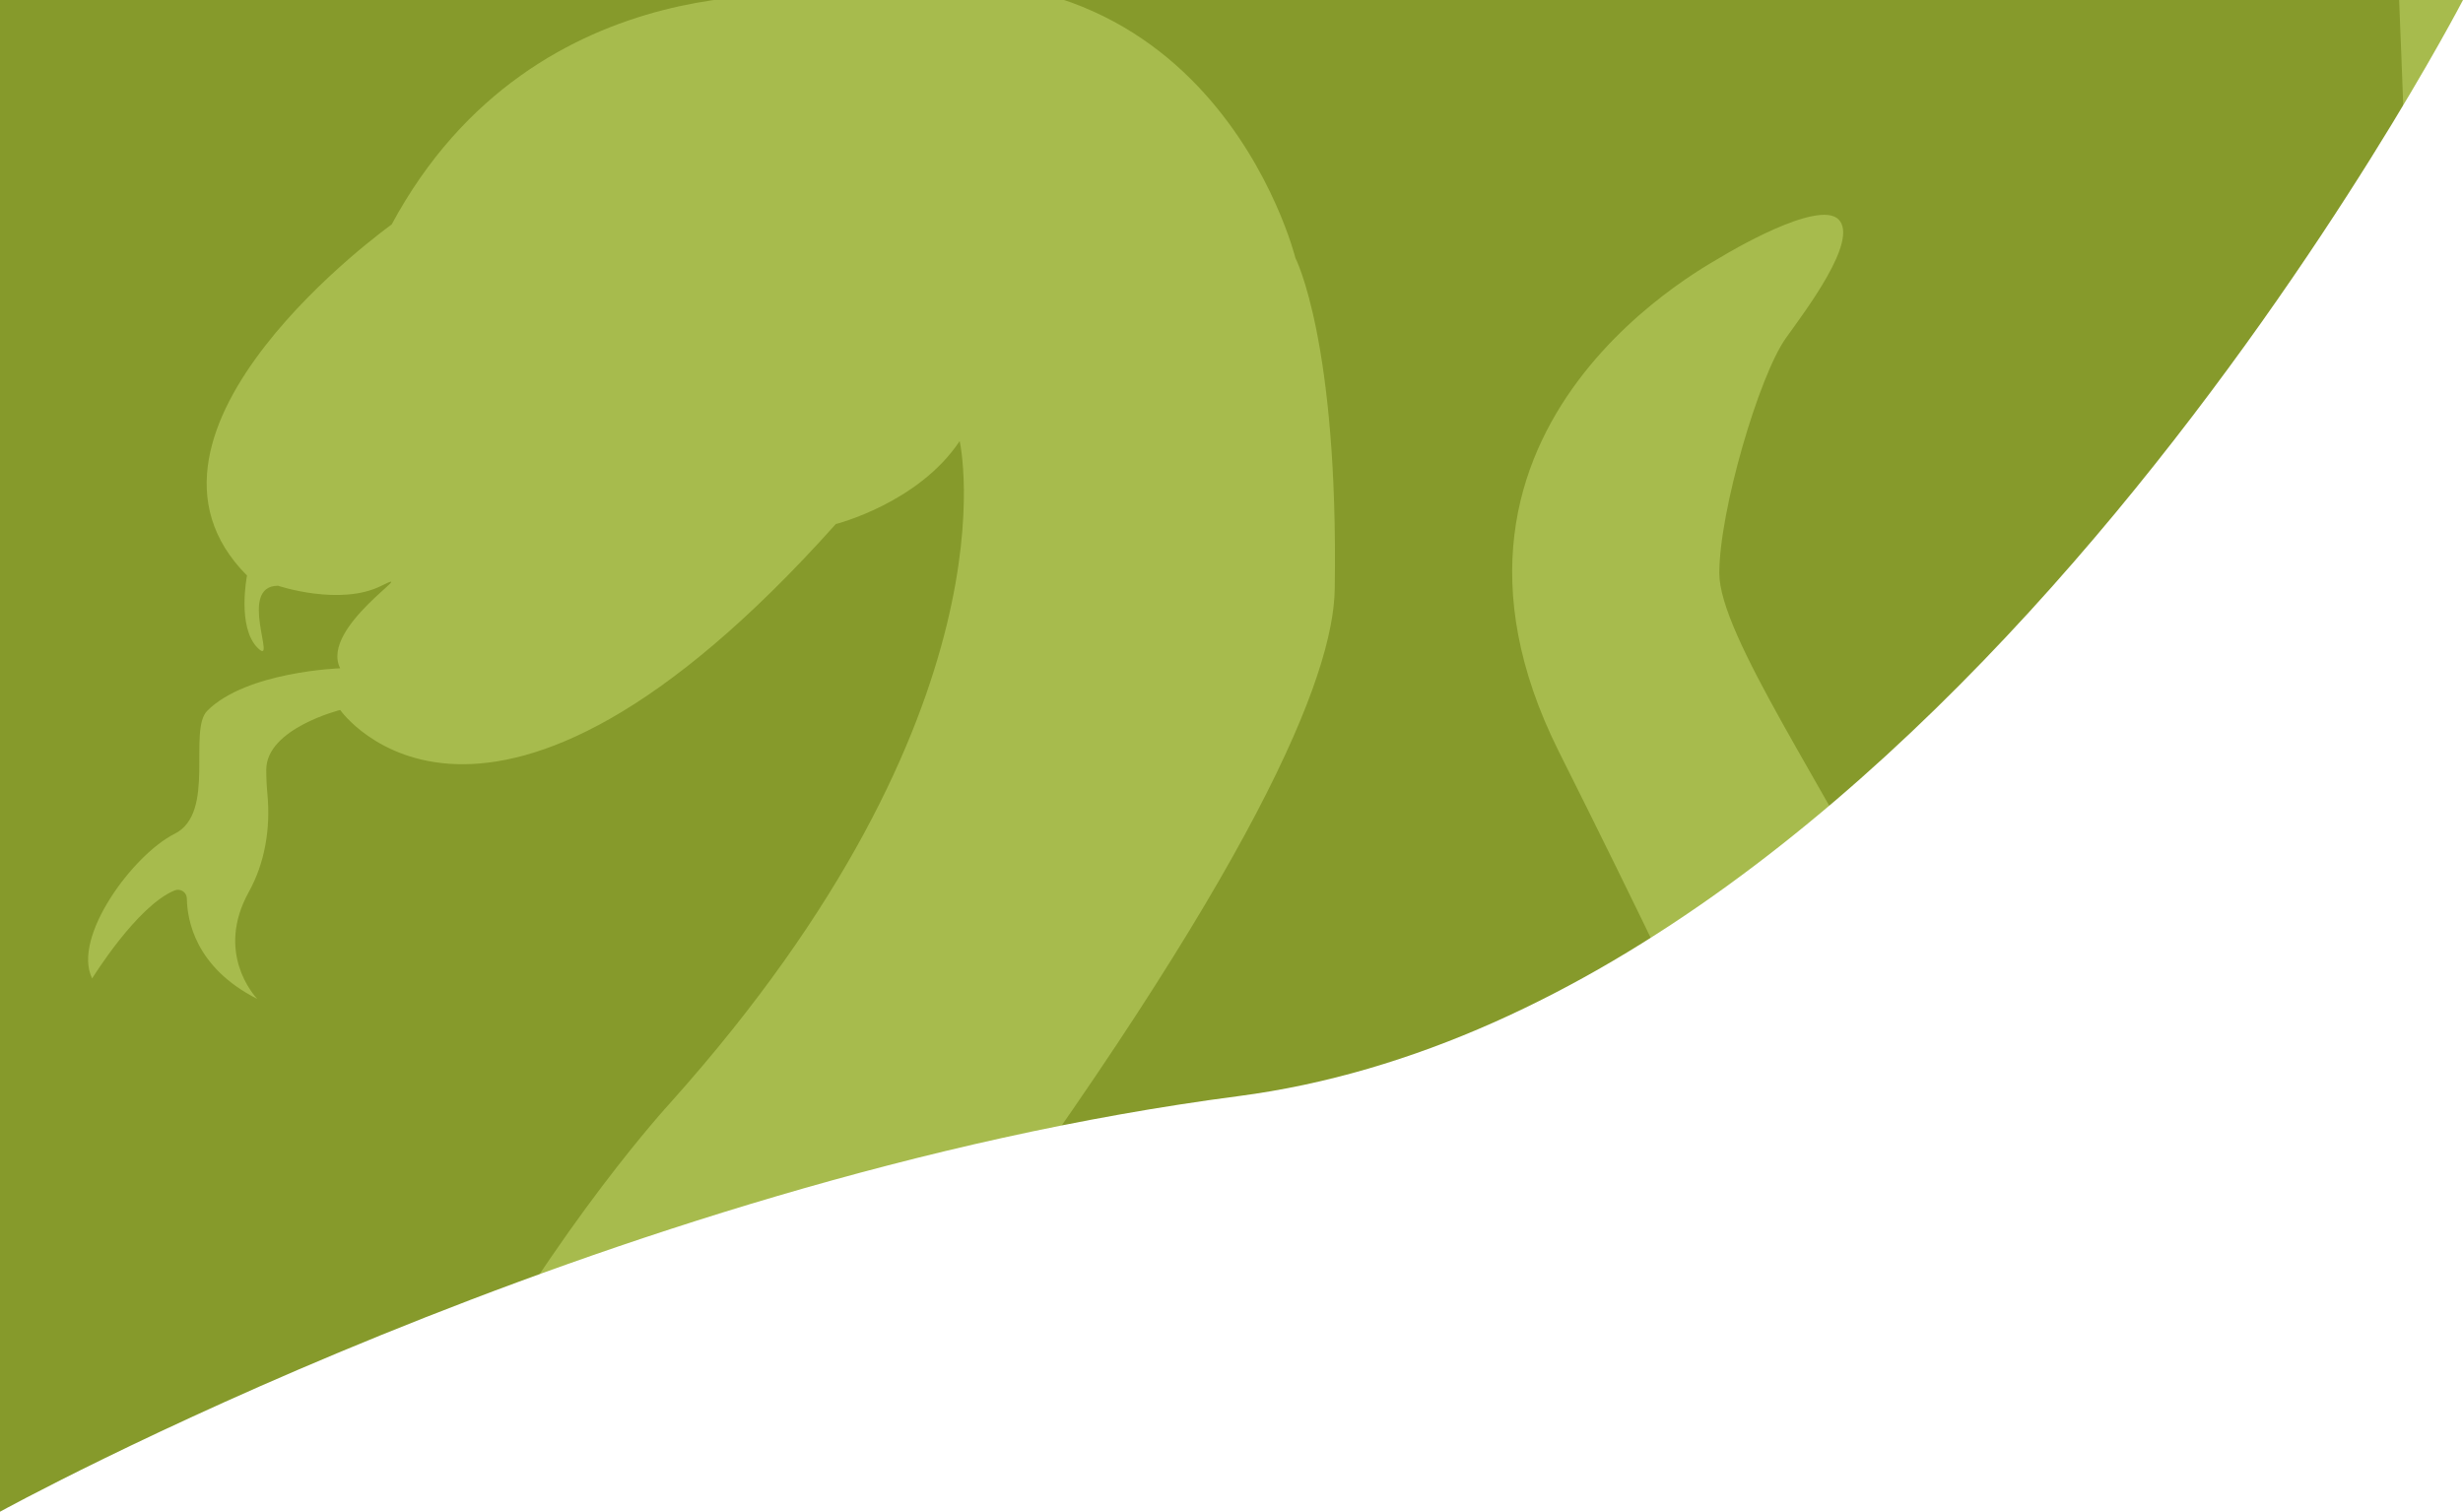
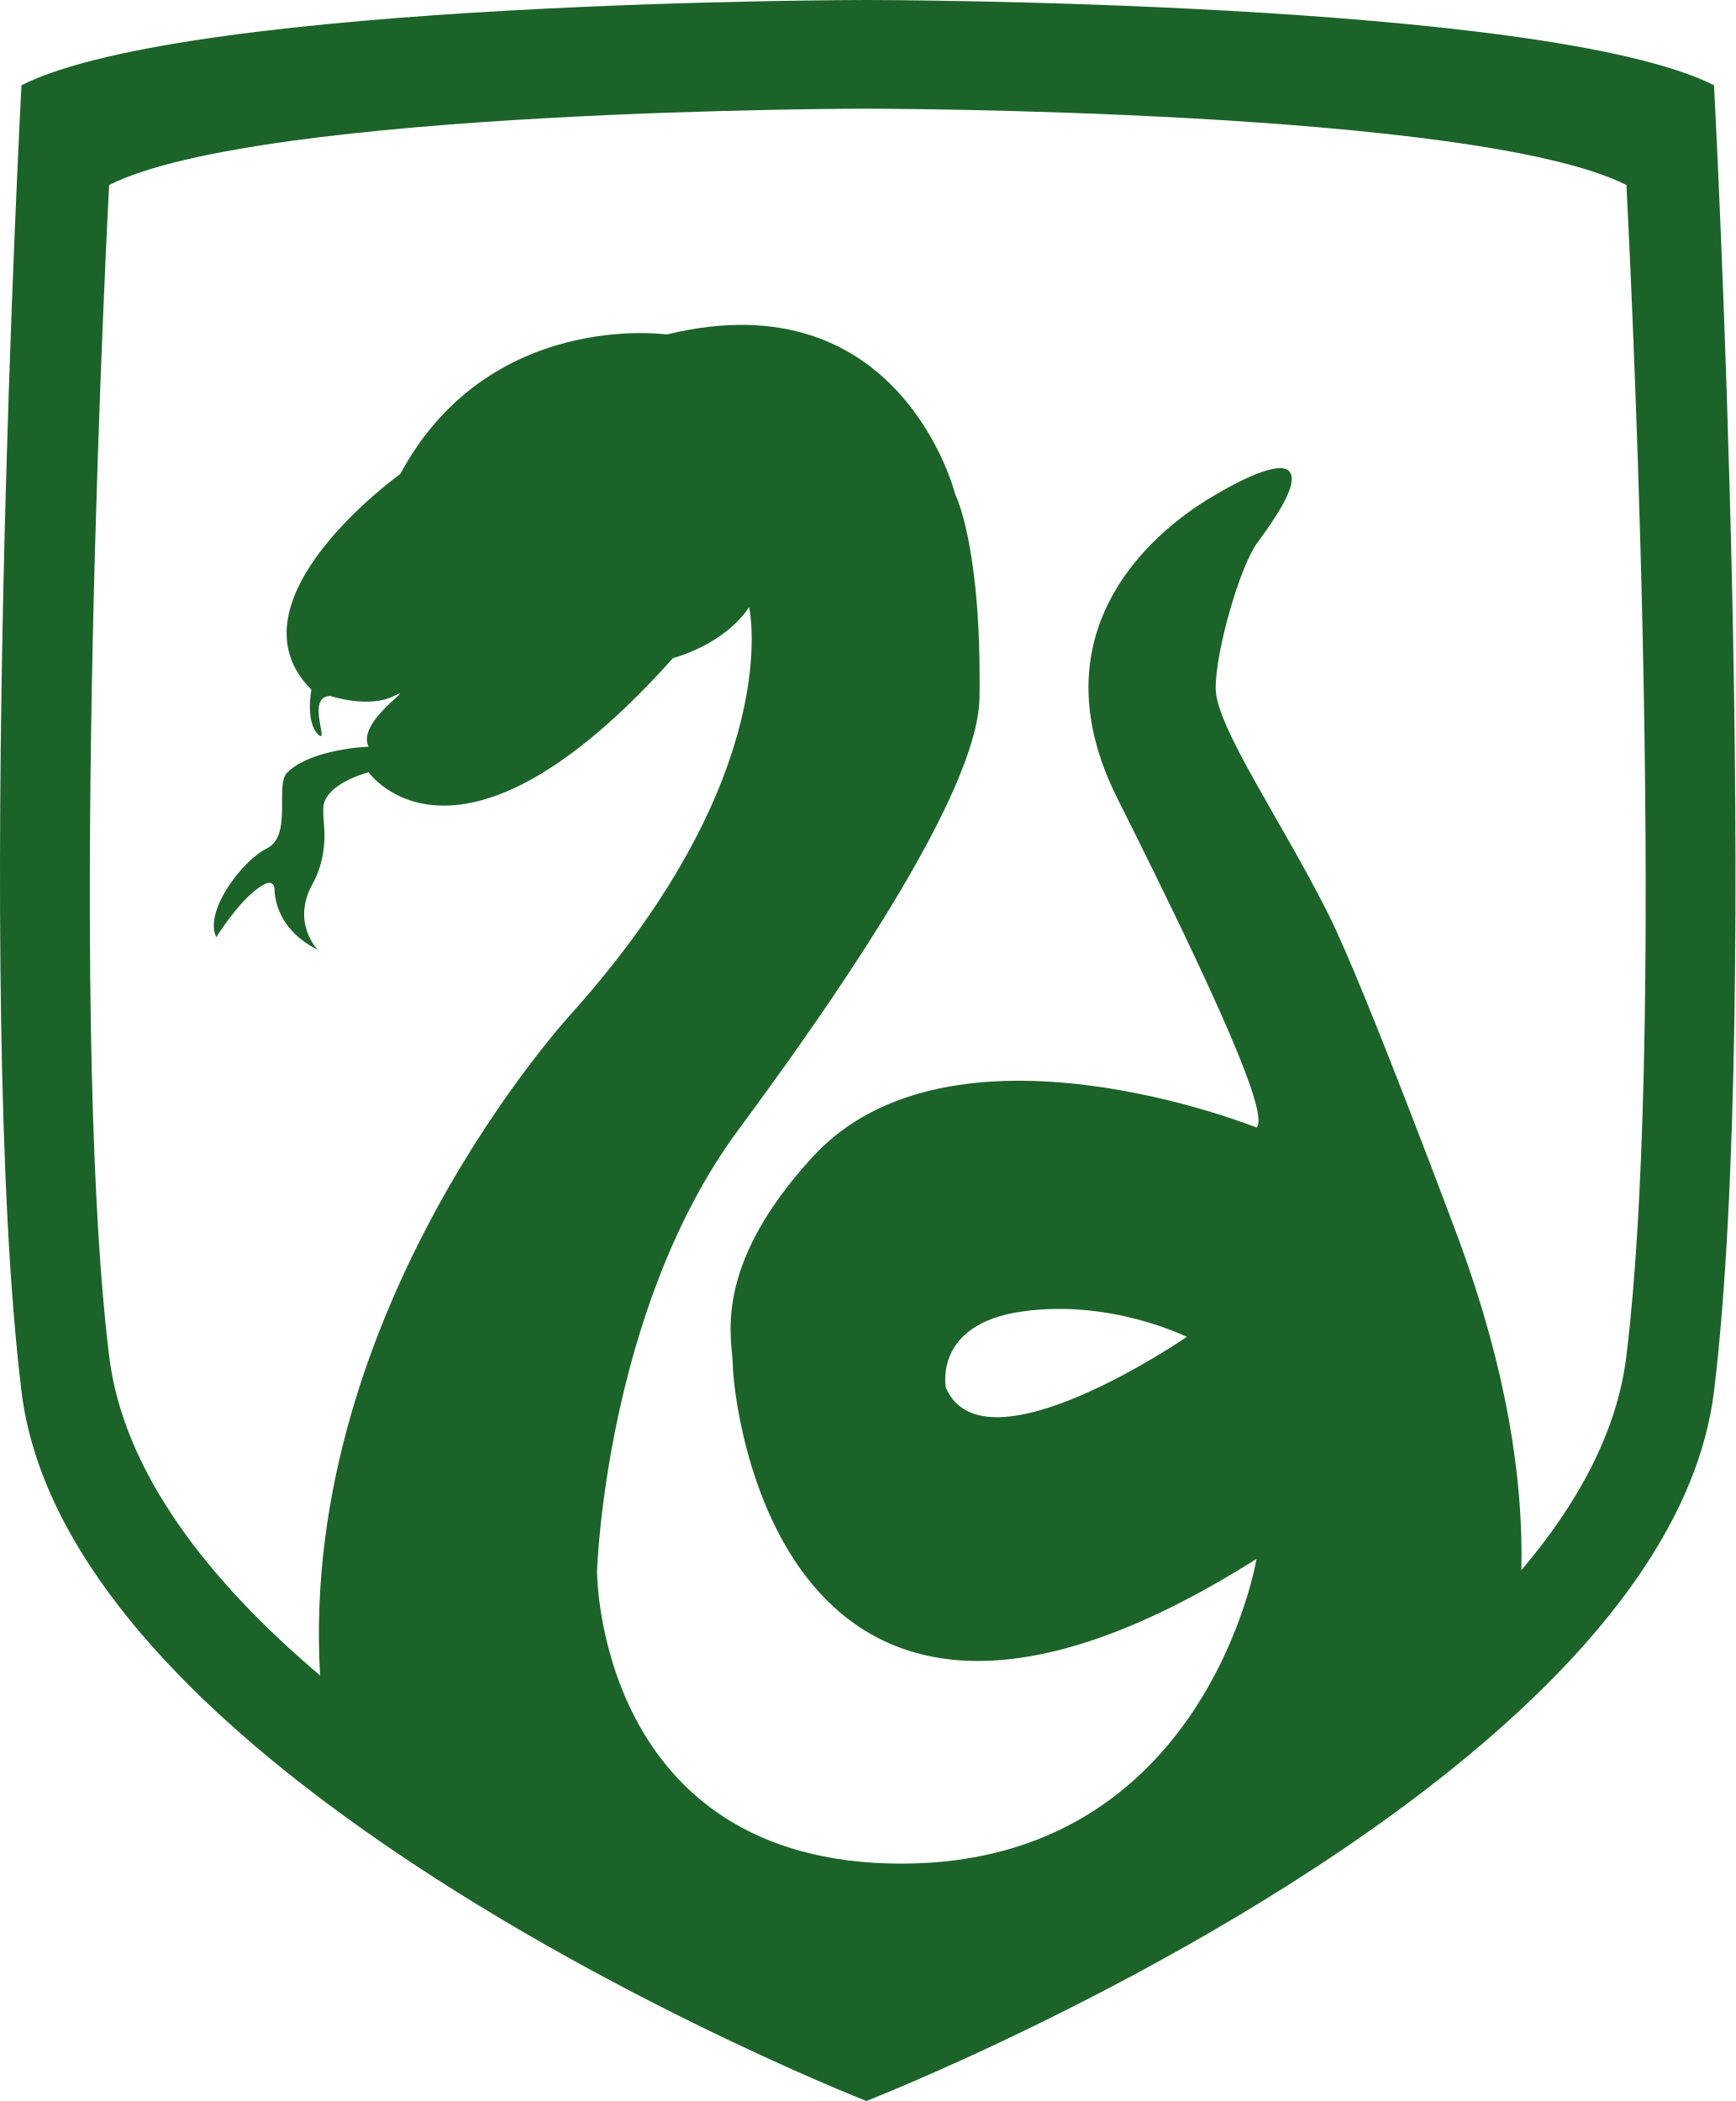
- <svg xmlns="http://www.w3.org/2000/svg" width="360" height="221" viewBox="0 0 360 221" fill="none">
-   <mask id="mask0" mask-type="alpha" maskUnits="userSpaceOnUse" x="0" y="0" width="360" height="221">
-     <path d="M0 0H360C360 0 284 146.79 181 160.245C88.27 172.359 0 221 0 221V0Z" fill="black" />
-   </mask>
-   <g mask="url(#mask0)">
-     <rect width="360" height="271" fill="#869A2B" />
-     <path d="M369.893 -59.711C329.563 -80 168.183 -80 168.183 -80C168.183 -80 7.32 -80 -32.893 -59.711C-32.893 -59.711 -44.383 156.492 -32.893 251.091C-28.239 289.196 5.254 324.023 43.69 352.012C100.564 393.506 168.183 420 168.183 420C168.183 420 257.806 385 317.729 332.412C345.074 308.446 366.272 280.746 369.893 251.091C381.383 156.492 369.893 -59.711 369.893 -59.711ZM349.04 242.702C346.857 260.691 337.494 277.818 324.049 293.679C324.565 271.268 320.256 245.346 309.343 215.519C309.343 215.519 286.835 154.997 278.199 137.72C267.092 115.498 251.298 92.876 251.298 83.798C251.298 74.715 257.09 54.965 261.027 49.432C263.776 45.565 271.773 35.121 268.725 32.077C265.681 29.032 252.008 37.304 252.008 37.304C251.492 37.821 203.693 61.498 227.823 109.831C252.008 158.108 264.076 185.292 261.027 188.336C261.027 188.336 188.582 159.12 155.377 195.33C130.847 222.113 136.401 239.063 136.401 245.102C136.401 251.141 146.303 363.512 261.027 290.985C261.027 290.985 248.965 363.512 176.519 363.512C104.074 363.512 104.074 294.024 104.074 294.024C104.074 294.024 105.973 231.769 137.756 188.814C183.789 126.603 194.896 98.826 195.09 86.109C195.651 49.91 189.342 37.715 189.342 37.715C189.342 37.715 176.519 -14.023 120.673 -0.401C120.673 -0.401 78.388 -6.434 57.246 32.815C57.246 32.815 15.023 62.987 36.104 84.137C36.104 84.137 34.61 91.665 37.653 94.709C40.641 97.698 34.61 85.632 40.641 85.632C40.641 85.632 49.721 88.676 55.752 85.632C61.783 82.643 46.672 91.665 49.721 97.698C49.721 97.698 36.048 98.159 30.3 103.903C27.429 106.776 31.622 118.848 25.53 121.892C19.499 124.881 10.48 137.009 13.468 143.042C13.468 143.042 20.015 132.409 25.53 130.17C26.391 129.825 27.313 130.459 27.313 131.375C27.368 134.481 28.518 141.431 37.598 146.031C37.081 145.459 31.506 139.248 36.331 130.459C38.742 126.148 39.547 121.092 39.092 116.148C38.975 114.942 38.919 113.731 38.919 112.526C38.919 106.492 49.721 103.792 49.721 103.792C49.721 103.792 70.863 133.964 122.167 76.609C122.167 76.609 134.229 73.565 140.266 64.482C140.266 64.482 149.34 103.792 98.042 161.147C98.042 161.147 33.011 231.374 38.181 318.734C11.985 296.551 -8.641 270.574 -12.029 242.702C-22.369 157.875 -12.029 -35.973 -12.029 -35.973C23.992 -54.134 168.25 -54.134 168.25 -54.134C168.25 -54.134 312.908 -54.134 349.045 -35.973C349.04 -35.973 359.38 157.875 349.04 242.702ZM244.422 238.158C244.422 238.158 196.107 271.374 187.088 250.224C187.088 250.224 184.044 235.108 205.187 232.119C226.329 229.08 244.422 238.158 244.422 238.158Z" fill="#A7BB4D" />
-   </g>
+ <svg xmlns="http://www.w3.org/2000/svg" width="537" height="650" viewBox="0 0 537 650" fill="none">
+   <path d="M530.36 26.375C477.922 0 268.088 0 268.088 0C268.088 0 58.927 0 6.64 26.375C6.64 26.375 -8.3 307.439 6.64 430.418C12.691 479.955 56.241 525.23 106.217 561.615C180.166 615.558 268.088 650 268.088 650C268.088 650 384.62 604.501 462.534 536.136C498.09 504.979 525.652 468.97 530.36 430.418C545.3 307.439 530.36 26.375 530.36 26.375ZM503.245 419.513C500.407 442.898 488.233 465.164 470.751 485.783C471.423 456.649 465.819 422.95 451.63 384.175C451.63 384.175 422.364 305.497 411.135 283.036C396.693 254.147 376.157 224.739 376.157 212.938C376.157 201.129 383.688 175.455 388.808 168.261C392.382 163.235 402.78 149.657 398.816 145.699C394.859 141.742 377.081 152.496 377.081 152.496C376.41 153.167 314.259 183.948 345.634 246.781C377.081 309.541 392.772 344.879 388.808 348.837C388.808 348.837 294.611 310.855 251.437 357.929C219.542 392.747 226.763 414.782 226.763 422.633C226.763 430.483 239.638 576.565 388.808 482.28C388.808 482.28 373.124 576.565 278.927 576.565C184.73 576.565 184.73 486.231 184.73 486.231C184.73 486.231 187.199 405.299 228.525 349.458C288.379 268.584 302.821 232.474 303.074 215.942C303.803 168.883 295.6 153.03 295.6 153.03C295.6 153.03 278.927 85.77 206.313 103.479C206.313 103.479 151.333 95.636 123.843 146.66C123.843 146.66 68.942 185.883 96.353 213.378C96.353 213.378 94.41 223.164 98.368 227.122C102.252 231.007 94.41 215.321 102.252 215.321C102.252 215.321 114.059 219.279 121.901 215.321C129.743 211.435 110.094 223.164 114.059 231.007C114.059 231.007 96.281 231.607 88.807 239.075C85.074 242.808 90.526 258.502 82.604 262.46C74.762 266.345 63.035 282.111 66.92 289.955C66.92 289.955 75.434 276.131 82.604 273.221C83.724 272.773 84.922 273.596 84.922 274.788C84.994 278.825 86.489 287.86 98.295 293.84C97.624 293.096 90.374 285.022 96.649 273.596C99.783 267.992 100.83 261.42 100.238 254.992C100.086 253.425 100.014 251.851 100.014 250.283C100.014 242.44 114.059 238.93 114.059 238.93C114.059 238.93 141.549 278.154 208.256 203.592C208.256 203.592 223.94 199.634 231.789 187.826C231.789 187.826 243.588 238.93 176.888 313.492C176.888 313.492 92.331 404.787 99.054 518.355C64.992 489.517 38.174 455.746 33.769 419.513C20.324 309.238 33.769 57.236 33.769 57.236C80.604 33.626 268.175 33.626 268.175 33.626C268.175 33.626 456.266 33.626 503.253 57.236C503.245 57.236 516.691 309.238 503.245 419.513ZM367.217 413.605C367.217 413.605 304.395 456.786 292.668 429.291C292.668 429.291 288.711 409.64 316.201 405.754C343.692 401.804 367.217 413.605 367.217 413.605Z" fill="#1C6329" />
</svg>
